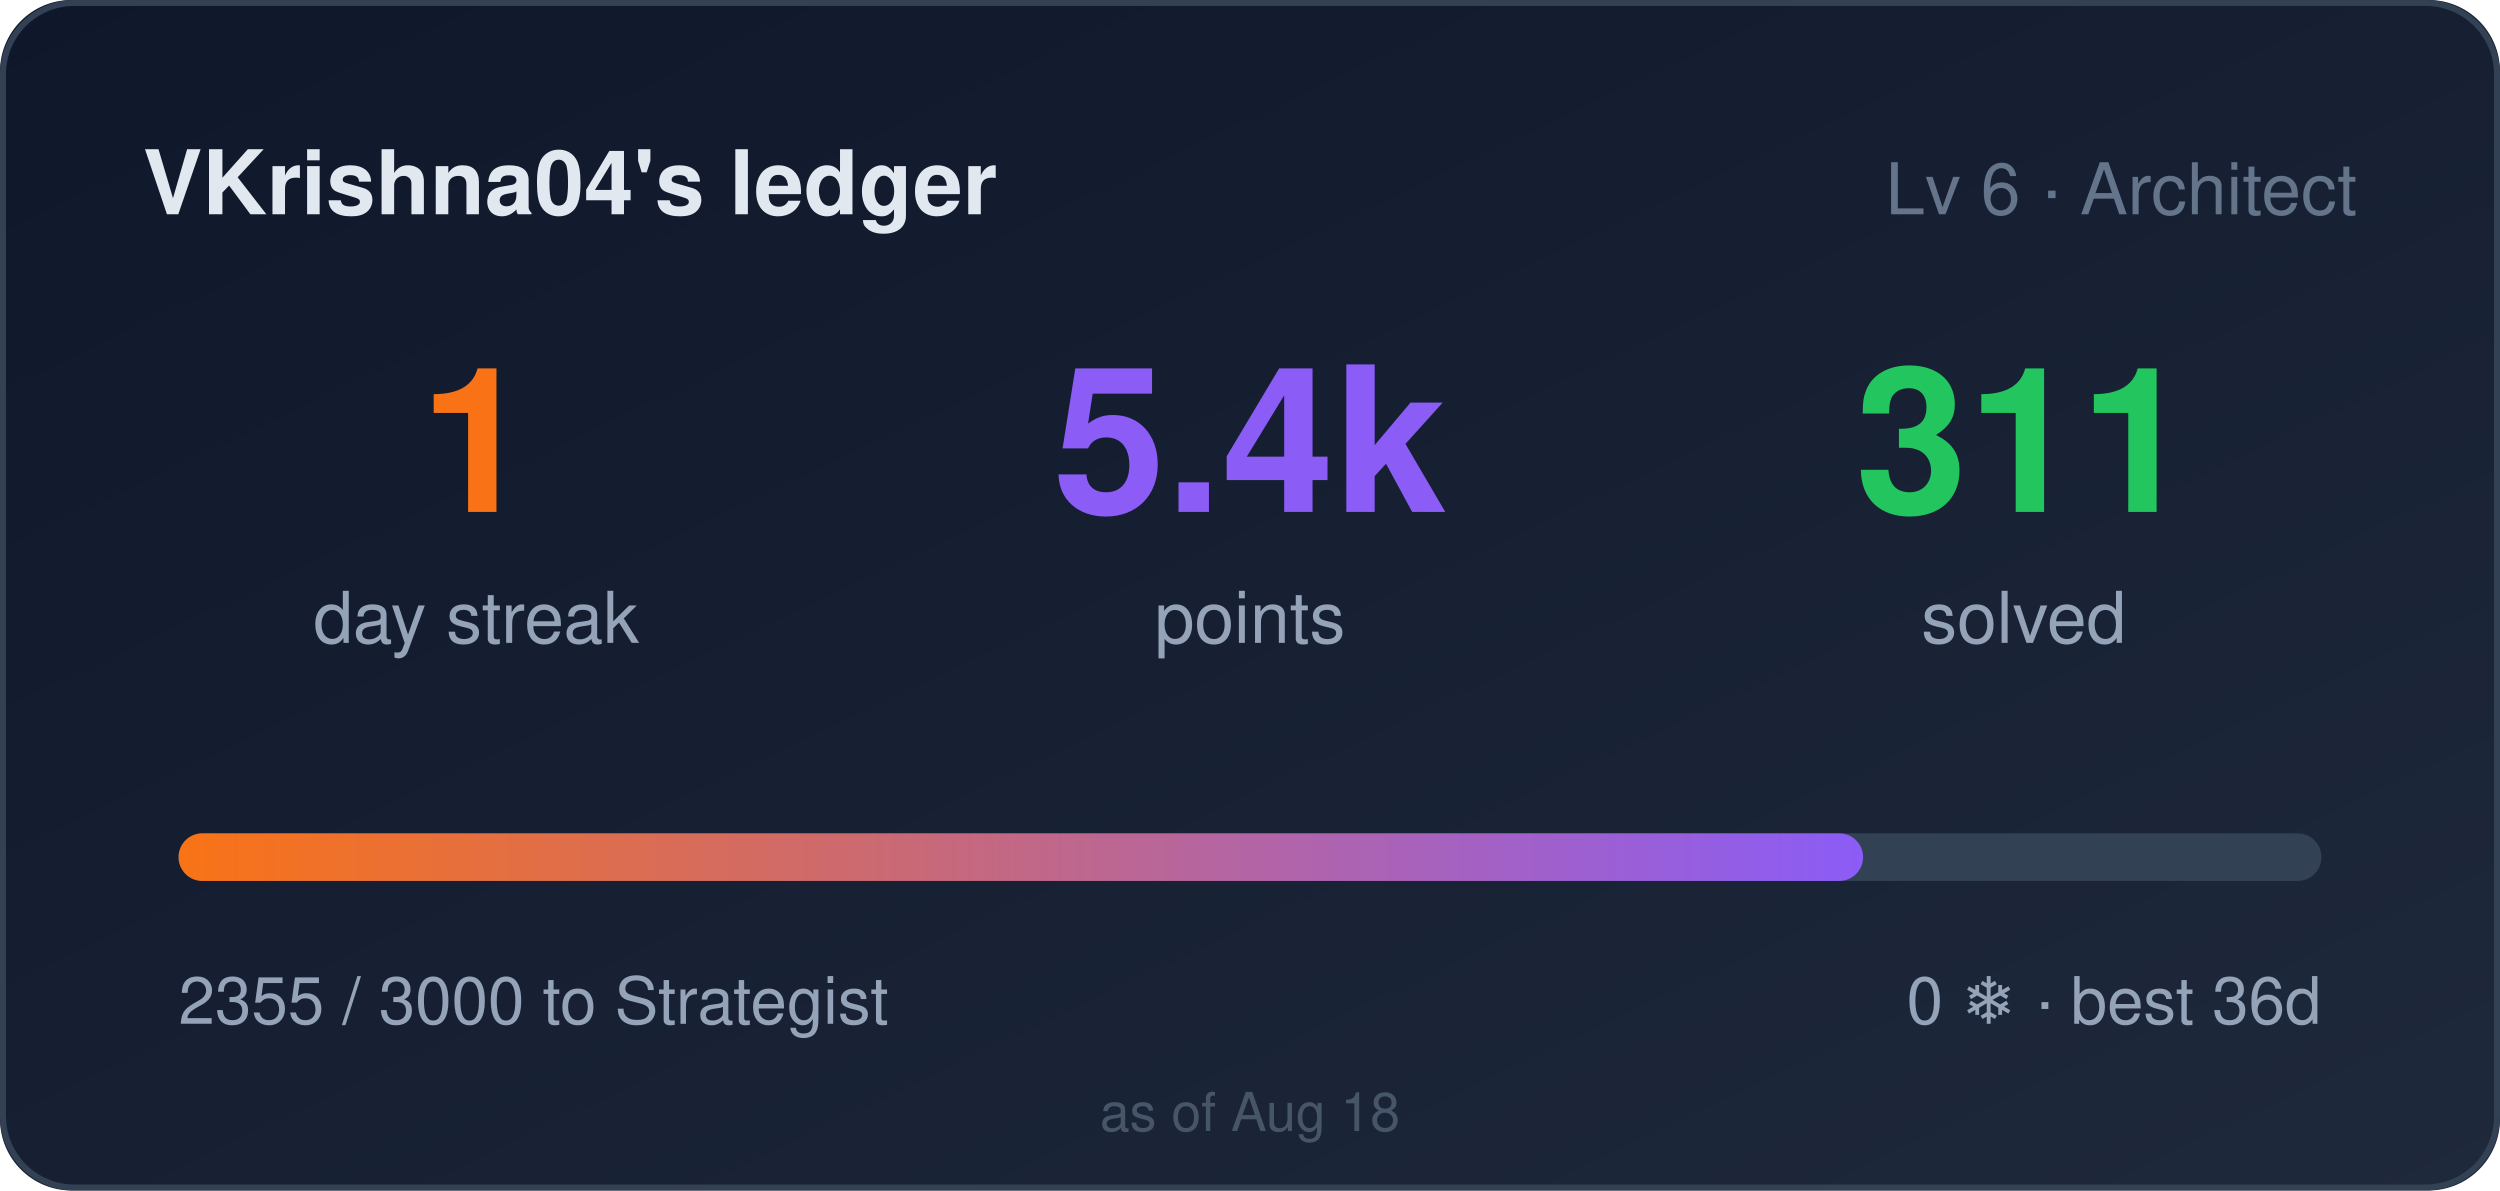
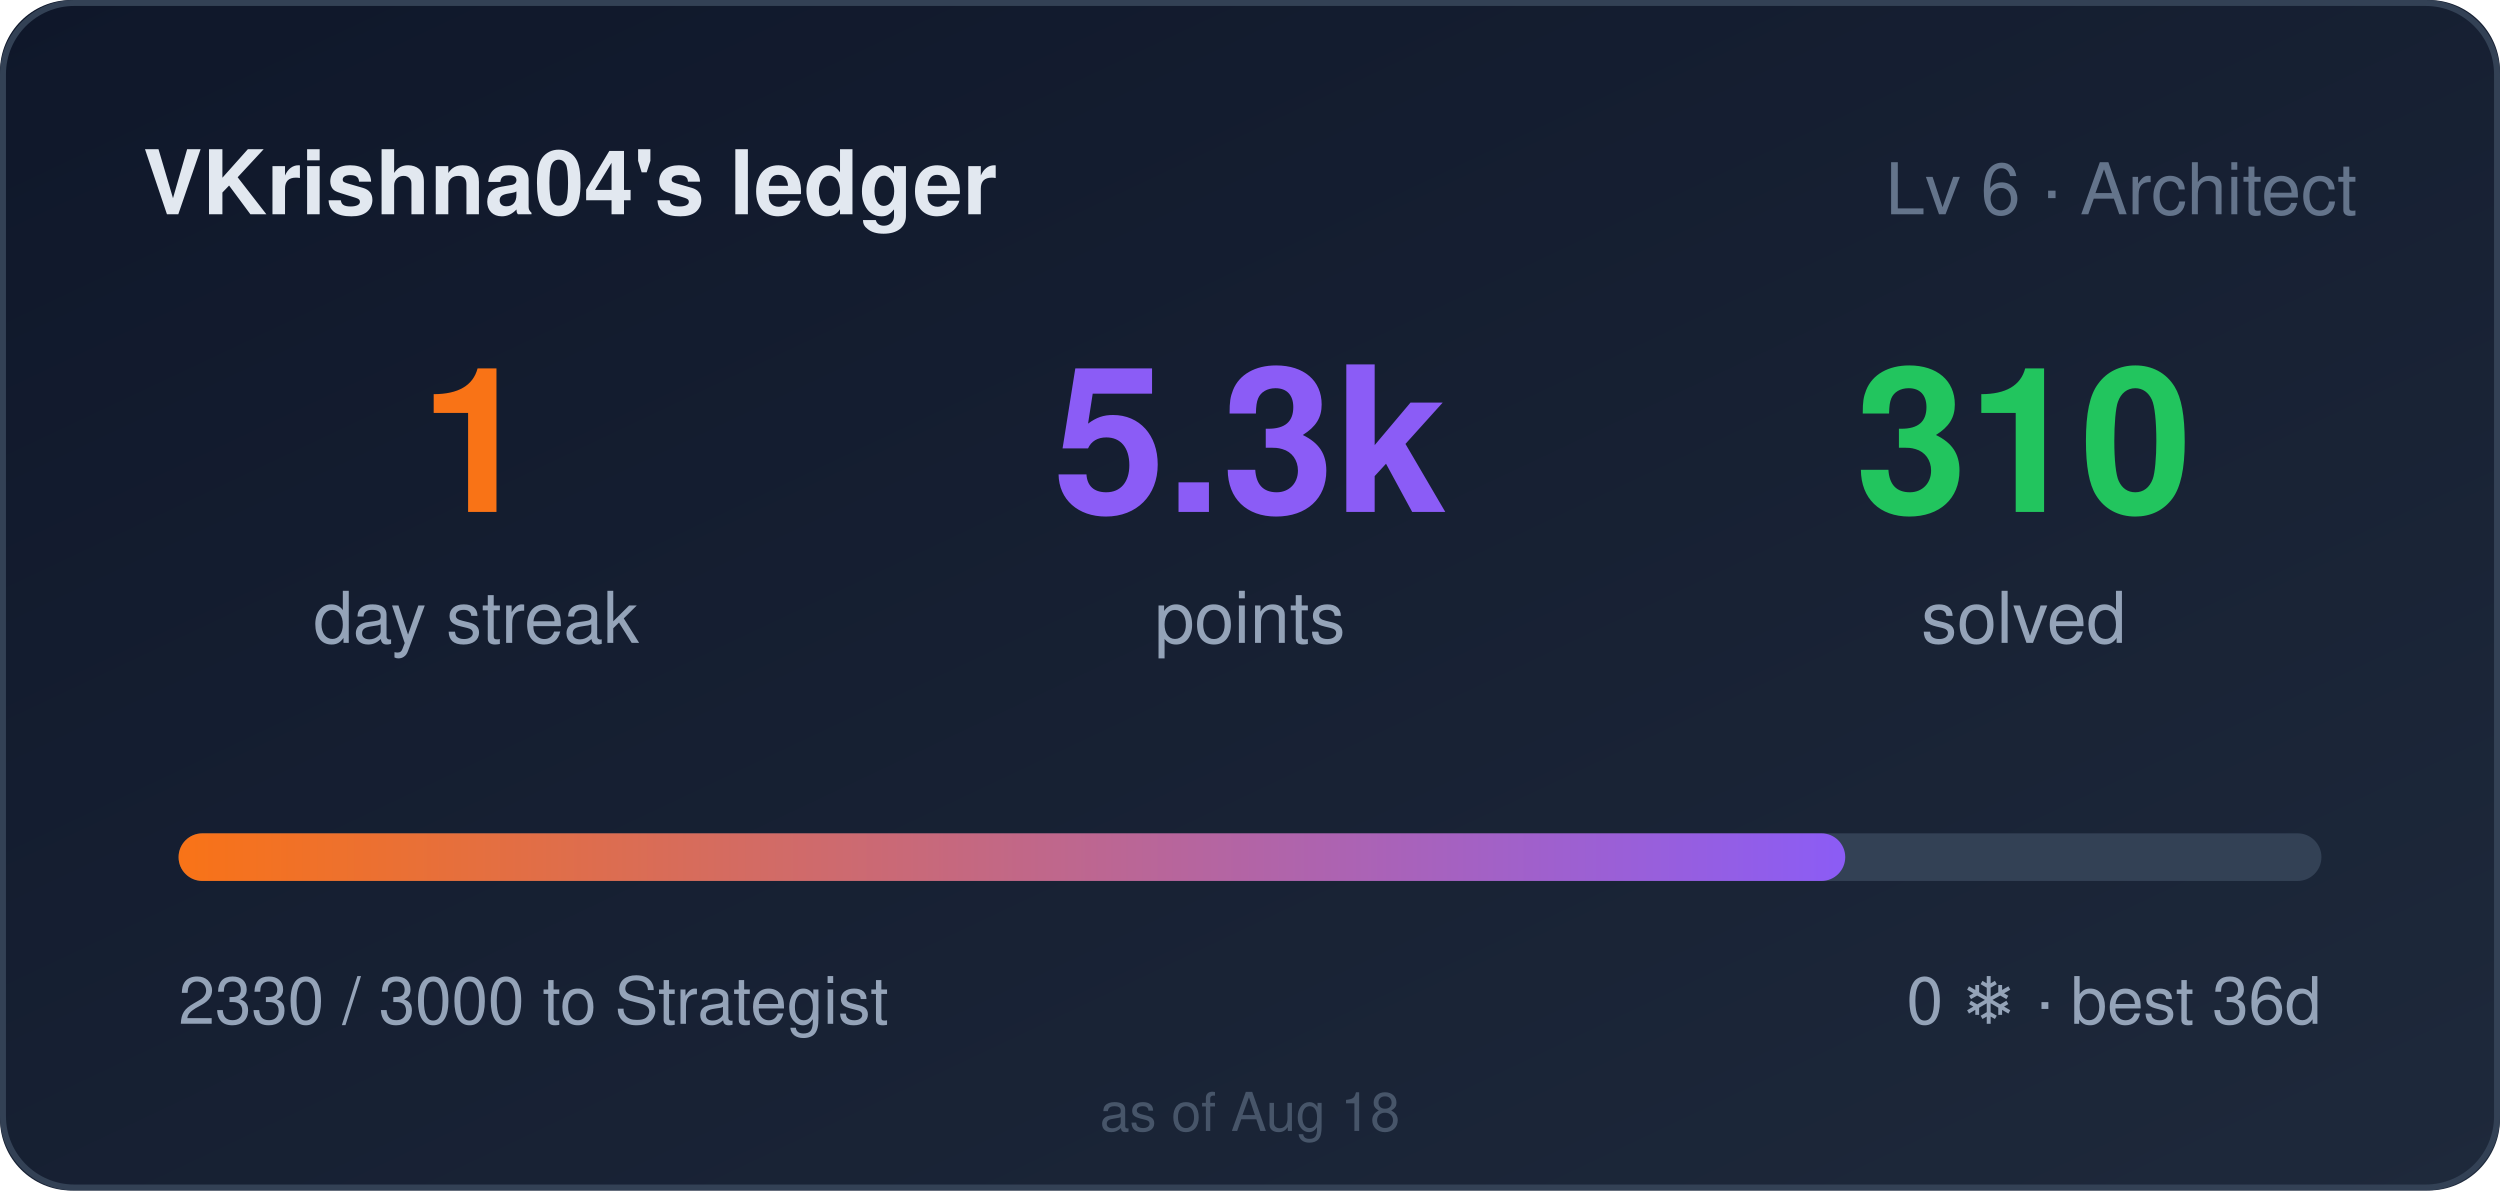
- <svg xmlns="http://www.w3.org/2000/svg" width="420" height="200" role="img" aria-label="VKrishna04's ledger: 1 day streak, 5355 points">
+ <svg xmlns="http://www.w3.org/2000/svg" width="420" height="200" role="img" aria-label="VKrishna04's ledger: 1 day streak, 5330 points">
  <style>
    .bar,.n{transform-box:fill-box}
    .bar{transform-origin:left center}
    @media (prefers-reduced-motion: no-preference){
      .bar{animation:cl-grow .9s cubic-bezier(.22,1,.36,1) both}
      .n{animation:cl-rise .5s ease-out both}
      .n2{animation-delay:.08s}
      .n3{animation-delay:.16s}
    }
    @keyframes cl-grow{from{transform:scaleX(0)}to{transform:scaleX(1)}}
    @keyframes cl-rise{from{opacity:0;transform:translateY(6px)}to{opacity:1;transform:none}}
  </style>
  <defs>
    <linearGradient id="bg" x1="0" y1="0" x2="1" y2="1">
      <stop offset="0" stop-color="#0f172a" />
      <stop offset="1" stop-color="#1e293b" />
    </linearGradient>
    <linearGradient id="bar" x1="0" y1="0" x2="1" y2="0">
      <stop offset="0" stop-color="#f97316" />
      <stop offset="1" stop-color="#8b5cf6" />
    </linearGradient>
  </defs>
  <rect width="420" height="200" rx="12" fill="url(#bg)" />
  <rect x="0.5" y="0.5" width="419" height="199" rx="12" fill="none" stroke="#334155" />
  <text x="24" y="36" fill="#e2e8f0" font-size="15" font-weight="600" font-family="Segoe UI,Helvetica,Arial,sans-serif">VKrishna04's ledger</text>
  <text x="396" y="36" fill="#64748b" font-size="12" text-anchor="end" font-family="Segoe UI,Helvetica,Arial,sans-serif">Lv 6 · Architect</text>
  <g font-family="Segoe UI,Helvetica,Arial,sans-serif">
    <text class="n n1" x="80" y="86" fill="#f97316" font-size="34" font-weight="700" text-anchor="middle">1</text>
    <text x="80" y="108" fill="#94a3b8" font-size="12" text-anchor="middle">day streak</text>
-     <text class="n n2" x="210" y="86" fill="#8b5cf6" font-size="34" font-weight="700" text-anchor="middle">5.4k</text>
+     <text class="n n2" x="210" y="86" fill="#8b5cf6" font-size="34" font-weight="700" text-anchor="middle">5.3k</text>
    <text x="210" y="108" fill="#94a3b8" font-size="12" text-anchor="middle">points</text>
-     <text class="n n3" x="340" y="86" fill="#22c55e" font-size="34" font-weight="700" text-anchor="middle">311</text>
+     <text class="n n3" x="340" y="86" fill="#22c55e" font-size="34" font-weight="700" text-anchor="middle">310</text>
    <text x="340" y="108" fill="#94a3b8" font-size="12" text-anchor="middle">solved</text>
  </g>
  <rect x="30" y="140" width="360" height="8" rx="4" fill="#334155" />
-   <rect class="bar" x="30" y="140" width="283" height="8" rx="4" fill="url(#bar)" />
-   <text x="30" y="172" fill="#94a3b8" font-size="11" font-family="Segoe UI,Helvetica,Arial,sans-serif">2355 / 3000 to Strategist</text>
+   <rect class="bar" x="30" y="140" width="280" height="8" rx="4" fill="url(#bar)" />
+   <text x="30" y="172" fill="#94a3b8" font-size="11" font-family="Segoe UI,Helvetica,Arial,sans-serif">2330 / 3000 to Strategist</text>
  <text x="390" y="172" fill="#94a3b8" font-size="11" text-anchor="end" font-family="Segoe UI,Helvetica,Arial,sans-serif">0 ❄ · best 36d</text>
  <text x="210" y="190" fill="#475569" font-size="9" text-anchor="middle" font-family="Segoe UI,Helvetica,Arial,sans-serif">as of Aug 18</text>
</svg>
